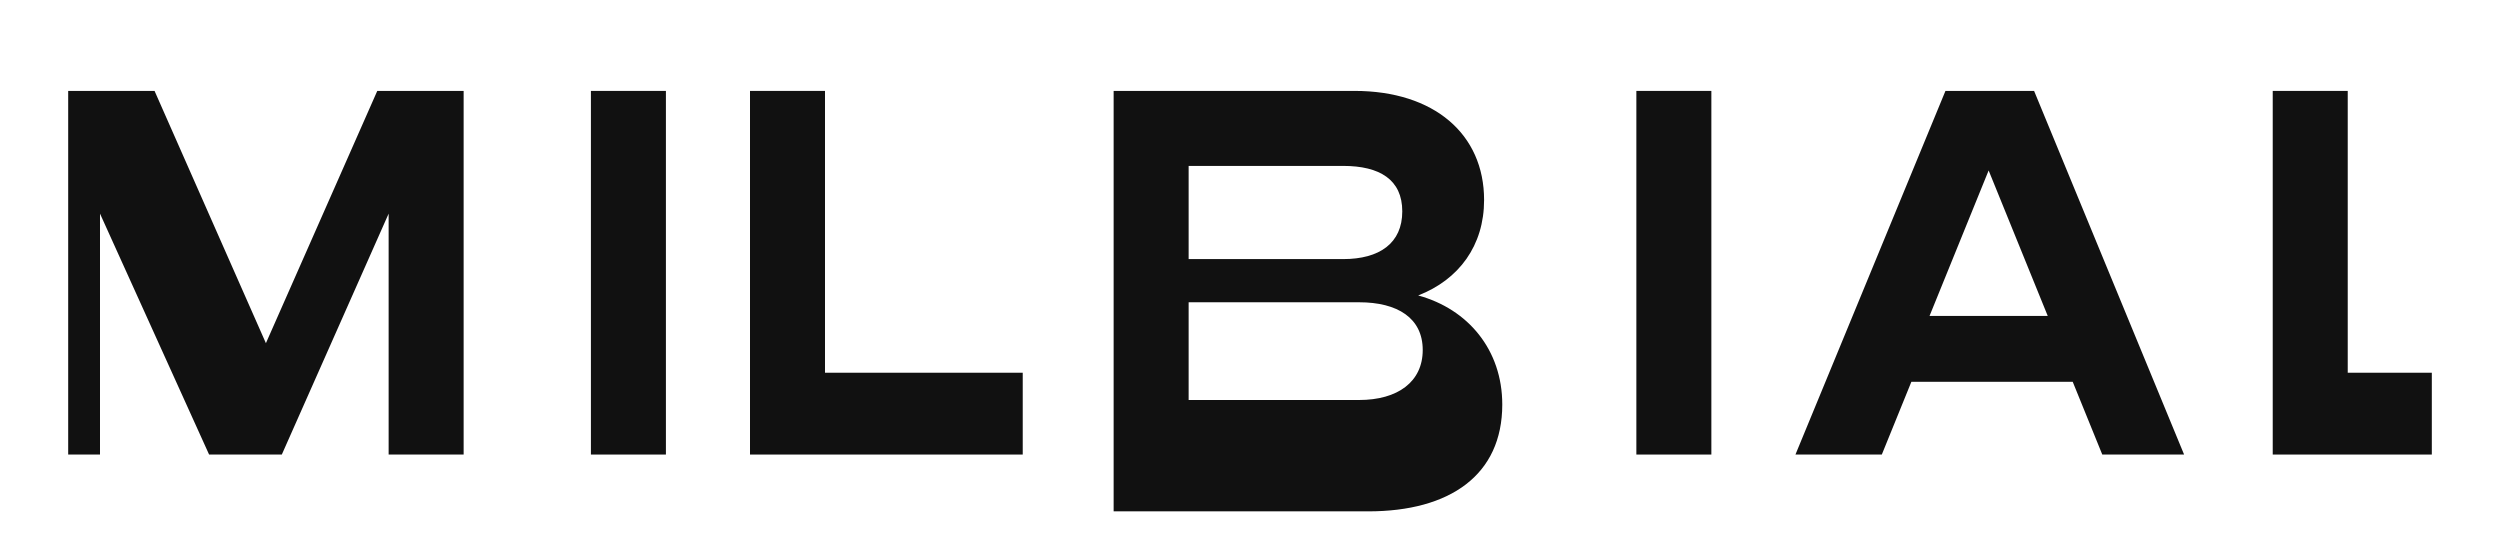
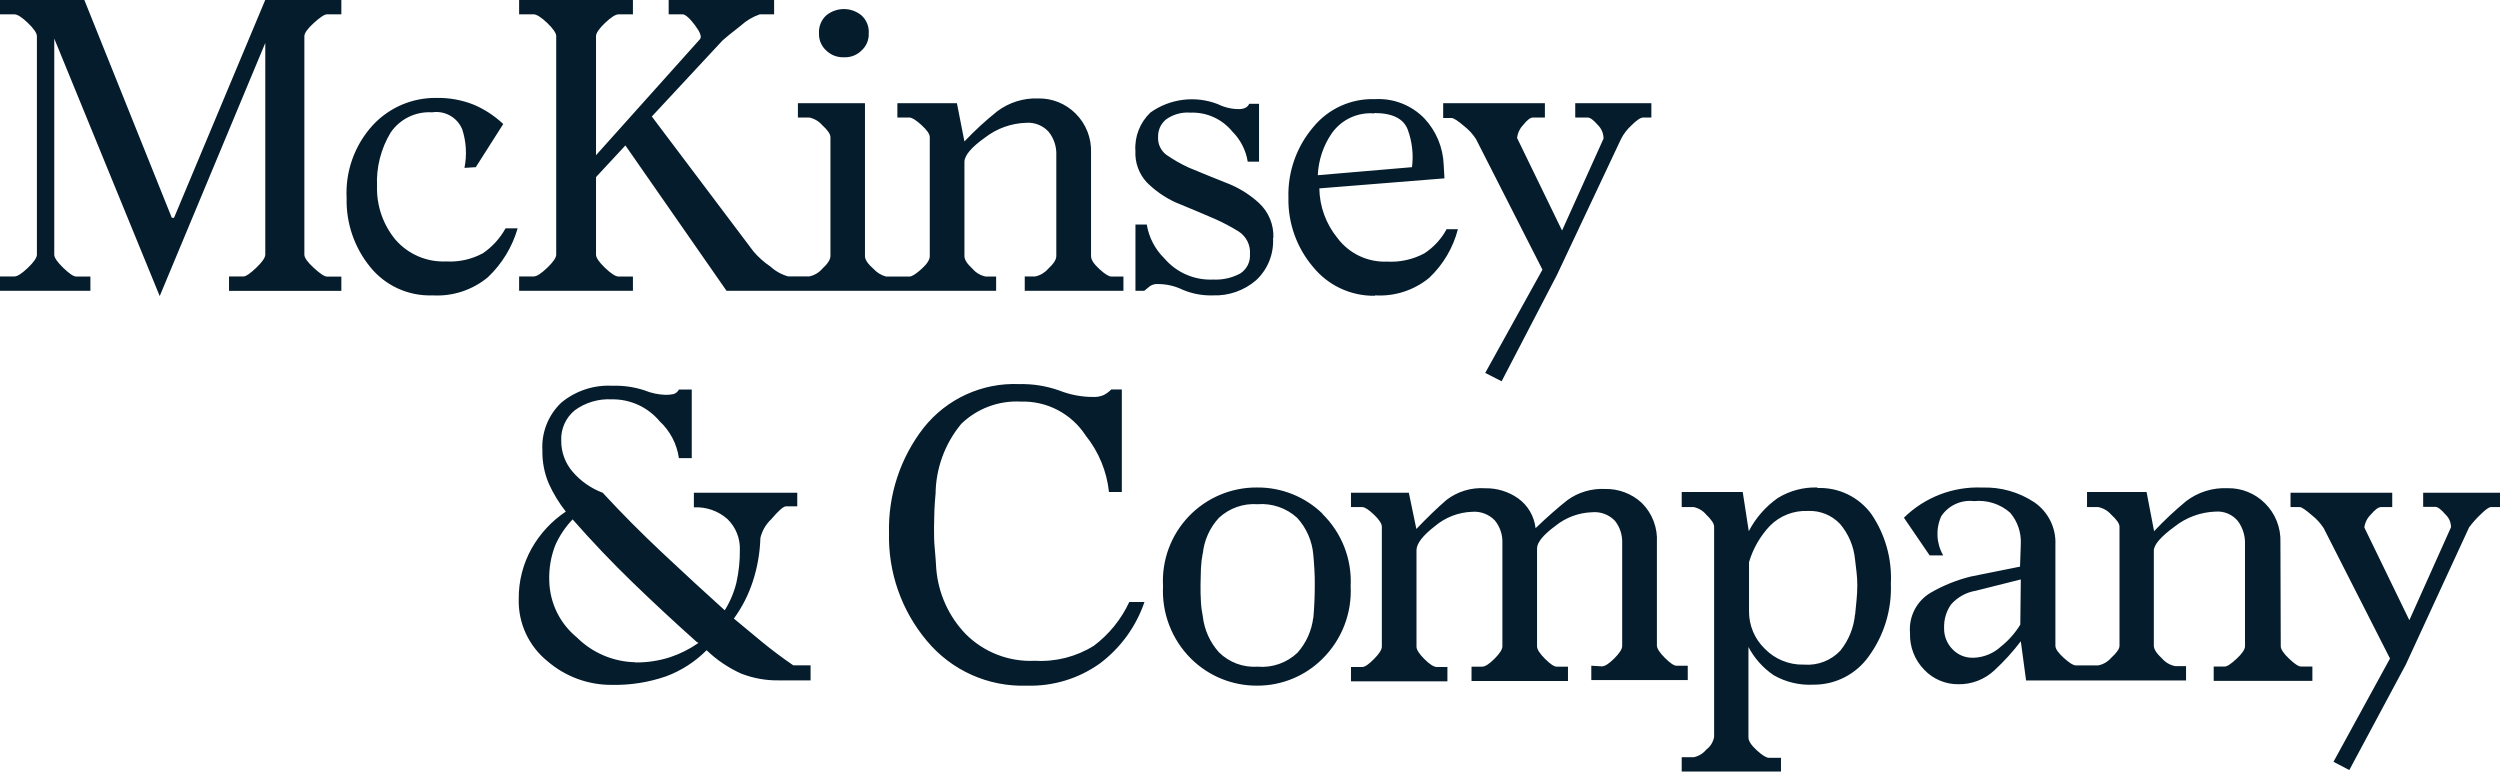
- <svg xmlns="http://www.w3.org/2000/svg" viewBox="0 0 220 48" role="img" aria-label="McKinsey">
-   <g fill="#111111">
-     <path d="M6 40V8h7.6l9.8 22.2L33.2 8H40.8v32h-6.6V18.8L24.8 40h-6.4L8.8 18.8V40H6z" />
-     <path d="M52 40V8h6.6v32H52z" />
-     <path d="M66 40V8h6.6v24.8H90V40H66z" />
-     <path d="M98 40V8h21.2c7 0 11.4 3.8 11.4 9.6 0 4-2.2 7-5.8 8.4 4.4 1.2 7.4 4.8 7.4 9.6 0 6.2-4.6 9.4-11.8 9.4H98zm6.6-17.2h13.6c3.2 0 5.2-1.4 5.2-4.2s-2-4-5.2-4h-13.6v8.2zm0 12.4h15c3.4 0 5.6-1.6 5.6-4.4s-2.2-4.2-5.6-4.2h-15v8.6z" />
-     <path d="M144 40V8h6.6v32H144z" />
-     <path d="M158 40l13.2-32h7.8L192.2 40h-7.2l-2.6-6.4h-14.2L165.6 40H158zm11.8-12.2h10.4l-5.2-12.8-5.2 12.8z" />
-     <path d="M200 40V8h6.6v24.8H214V40h-14z" />
-   </g>
+ <svg xmlns="http://www.w3.org/2000/svg" viewBox="0 0 38.883 12">
+   <defs>
+     <style>
+       .a {
+         fill: #051c2c;
+       }
+     </style>
+   </defs>
+   <path class="a" d="M4.125,0H5.309V.223H5.086c-.039,0-.107.045-.205.134s-.147.159-.147.205v3.4c0,.047.049.115.147.205s.166.135.205.135h.223v.222H3.562V4.3h.223c.039,0,.106-.045.2-.135s.141-.158.141-.205V.668L2.484,4.605.844.6V3.961c0,.047.047.115.14.205s.161.135.2.135h.222v.222H0V4.3H.223c.047,0,.117-.045.211-.135s.14-.158.14-.205V.562C.574.516.527.447.434.357S.27.223.223.223H0V0H1.312l1.36,3.387h.035ZM6.938,4.066a1.068,1.068,0,0,0,.574-.128,1.128,1.128,0,0,0,.351-.387h.188a1.691,1.691,0,0,1-.463.761,1.234,1.234,0,0,1-.861.282,1.191,1.191,0,0,1-.973-.446,1.632,1.632,0,0,1-.363-1.066A1.56,1.56,0,0,1,5.8,1.945a1.323,1.323,0,0,1,.984-.422,1.485,1.485,0,0,1,.586.106,1.543,1.543,0,0,1,.457.3L7.4,2.6l-.176.011a1.188,1.188,0,0,0-.035-.6.436.436,0,0,0-.469-.264.724.724,0,0,0-.645.316,1.484,1.484,0,0,0-.211.833,1.249,1.249,0,0,0,.287.832A.984.984,0,0,0,6.938,4.066Zm2.906.457H8.074V4.3H8.3c.047,0,.117-.045.211-.135s.14-.158.14-.205V.562c0-.046-.046-.115-.14-.205S8.344.223,8.3.223H8.074V0h1.77V.223H9.621c-.047,0-.117.045-.211.134s-.14.159-.14.205V2.414L10.887.609c.031-.039,0-.113-.082-.222s-.149-.164-.188-.164H10.4V0h1.64V.223h-.223A.844.844,0,0,0,11.52.4c-.157.121-.25.2-.282.229l-1.1,1.183,1.582,2.1a1.312,1.312,0,0,0,.263.234.671.671,0,0,0,.276.153h.328a.363.363,0,0,0,.2-.117c.086-.079.129-.145.129-.2V2.133c0-.047-.043-.11-.129-.188a.363.363,0,0,0-.2-.117H12.41V1.605h1.043V3.984c0,.055.045.121.135.2a.4.4,0,0,0,.193.117h.364c.039,0,.1-.039.187-.117s.129-.145.129-.2V2.133c0-.047-.043-.11-.129-.188s-.148-.117-.187-.117h-.188V1.605h.926L15,2.2a5.017,5.017,0,0,1,.51-.469,1,1,0,0,1,.638-.2.8.8,0,0,1,.581.235.813.813,0,0,1,.24.609V3.984c0,.055.043.121.129.2s.148.117.187.117h.188v.222H15.938V4.3H16.1a.366.366,0,0,0,.2-.117c.086-.079.129-.145.129-.2V2.414a.545.545,0,0,0-.118-.363.43.43,0,0,0-.351-.141,1.1,1.1,0,0,0-.639.229Q15,2.367,15,2.52V3.984c0,.055.043.121.129.2a.363.363,0,0,0,.2.117h.164v.222H11.3L9.727,2.262l-.457.492V3.961c0,.047.046.115.14.205s.164.135.211.135h.223Zm1.57,5.1L11.4,9.609c.149.125.3.25.452.375s.314.246.486.364h.269v.234h-.492a1.542,1.542,0,0,1-.586-.105,1.888,1.888,0,0,1-.539-.364,1.746,1.746,0,0,1-.627.405,2.425,2.425,0,0,1-.849.134,1.518,1.518,0,0,1-1-.369,1.2,1.2,0,0,1-.446-.967v0a1.574,1.574,0,0,1,.2-.785A1.691,1.691,0,0,1,8.8,7.957a2.11,2.11,0,0,1-.264-.434,1.255,1.255,0,0,1-.1-.515.949.949,0,0,1,.292-.744A1.148,1.148,0,0,1,9.527,6a1.432,1.432,0,0,1,.493.07.953.953,0,0,0,.328.071.553.553,0,0,0,.129-.012.142.142,0,0,0,.082-.07h.2V7.125h-.2a.967.967,0,0,0-.3-.574.95.95,0,0,0-.744-.34.893.893,0,0,0-.575.17.576.576,0,0,0-.211.474.732.732,0,0,0,.176.481,1.15,1.15,0,0,0,.469.328q.433.47.937.943t.961.885a1.476,1.476,0,0,0,.182-.433,2.209,2.209,0,0,0,.053-.5.637.637,0,0,0-.194-.487.728.728,0,0,0-.521-.181V7.664H12.4v.211h-.175c-.039,0-.116.066-.229.2a.587.587,0,0,0-.17.293v.012a2.4,2.4,0,0,1-.117.662A2.068,2.068,0,0,1,11.414,9.621Zm-1.535.68a1.7,1.7,0,0,0,.545-.082A1.728,1.728,0,0,0,10.863,10l-.035-.023q-.5-.446-.984-.914t-.938-.985a1.424,1.424,0,0,0-.269.4,1.392,1.392,0,0,0-.094.562,1.169,1.169,0,0,0,.428.873A1.327,1.327,0,0,0,9.879,10.3ZM13.125.891h-.012A.371.371,0,0,1,12.85.785a.339.339,0,0,1-.112-.258V.516A.349.349,0,0,1,12.85.24a.431.431,0,0,1,.55,0,.349.349,0,0,1,.112.276H13.5c.008,0,.012,0,.012.011A.339.339,0,0,1,13.4.785a.358.358,0,0,1-.252.106h-.023ZM16.1,10.277a1.555,1.555,0,0,0,.914-.234,1.8,1.8,0,0,0,.55-.68H17.8a2,2,0,0,1-.692.955,1.856,1.856,0,0,1-1.136.346,1.933,1.933,0,0,1-1.559-.7,2.511,2.511,0,0,1-.586-1.67,2.561,2.561,0,0,1,.539-1.641,1.8,1.8,0,0,1,1.488-.679,1.738,1.738,0,0,1,.622.1,1.433,1.433,0,0,0,.527.1.366.366,0,0,0,.164-.03.443.443,0,0,0,.117-.087h.164V7.652h-.2a1.68,1.68,0,0,0-.363-.879,1.158,1.158,0,0,0-1.008-.527,1.238,1.238,0,0,0-.926.346,1.733,1.733,0,0,0-.4,1.107V7.676q-.012.129-.018.258c0,.086-.006.175-.006.269,0,.109,0,.221.012.334s.016.217.023.311a1.657,1.657,0,0,0,.457,1.013A1.421,1.421,0,0,0,16.1,10.277Zm3.7-6.574a.831.831,0,0,1-.264.656.973.973,0,0,1-.674.235,1.115,1.115,0,0,1-.469-.088.871.871,0,0,0-.375-.088.209.209,0,0,0-.128.029l-.094.076H17.66V3.492h.176a.949.949,0,0,0,.275.528.938.938,0,0,0,.756.328.807.807,0,0,0,.422-.094.33.33,0,0,0,.152-.3.386.386,0,0,0-.181-.357,3.1,3.1,0,0,0-.369-.194c-.11-.046-.209-.089-.3-.128s-.194-.082-.311-.129a1.54,1.54,0,0,1-.445-.311.67.67,0,0,1-.176-.486.758.758,0,0,1,.235-.6,1.113,1.113,0,0,1,1.048-.129.736.736,0,0,0,.323.077.243.243,0,0,0,.1-.018.128.128,0,0,0,.065-.065h.152v.9h-.176a.852.852,0,0,0-.24-.469.8.8,0,0,0-.65-.293.572.572,0,0,0-.381.106.338.338,0,0,0-.123.269.324.324,0,0,0,.129.281,2.269,2.269,0,0,0,.351.2c.11.046.213.089.311.128l.322.129a1.583,1.583,0,0,1,.457.293A.7.7,0,0,1,19.805,3.7Zm.767,4.289a1.466,1.466,0,0,1,.44,1.125,1.482,1.482,0,0,1-.44,1.131,1.432,1.432,0,0,1-1.013.416,1.447,1.447,0,0,1-1.026-.416,1.482,1.482,0,0,1-.439-1.131,1.453,1.453,0,0,1,1.465-1.535A1.443,1.443,0,0,1,20.572,7.992ZM20.426,9.6v.023c.008-.086.013-.172.017-.258s.006-.172.006-.258,0-.169-.006-.251-.009-.159-.017-.229a.971.971,0,0,0-.252-.574.82.82,0,0,0-.615-.211.8.8,0,0,0-.6.211.958.958,0,0,0-.252.562V8.6a1.726,1.726,0,0,0-.029.246c0,.086-.006.172-.006.257s0,.17.006.252a1.431,1.431,0,0,0,.029.229,1.006,1.006,0,0,0,.252.562.779.779,0,0,0,.6.223.8.8,0,0,0,.621-.217A1,1,0,0,0,20.426,9.6Zm.961-5a1.213,1.213,0,0,1-.967-.451,1.611,1.611,0,0,1-.381-1.073,1.619,1.619,0,0,1,.387-1.1,1.187,1.187,0,0,1,.961-.434.991.991,0,0,1,.767.3,1.116,1.116,0,0,1,.3.721l.012.211L20.52,2.93A1.247,1.247,0,0,0,20.8,3.7a.918.918,0,0,0,.773.369,1.1,1.1,0,0,0,.58-.128,1.036,1.036,0,0,0,.346-.376h.176a1.584,1.584,0,0,1-.446.756A1.209,1.209,0,0,1,21.387,4.594Zm-.012-2.836a.734.734,0,0,0-.662.31,1.243,1.243,0,0,0-.217.651L21.961,2.6a1.237,1.237,0,0,0-.065-.581Q21.8,1.759,21.375,1.758Zm3.539,8.6c.047,0,.111-.041.193-.123s.123-.146.123-.193v-1.6a.526.526,0,0,0-.111-.346.436.436,0,0,0-.357-.135.959.959,0,0,0-.569.211q-.287.212-.287.352v1.523c0,.047.041.111.123.193s.143.123.182.123h.176v.223h-1.5v-.223h.164c.047,0,.111-.041.193-.123s.123-.146.123-.193v-1.6a.527.527,0,0,0-.117-.358.44.44,0,0,0-.352-.135.947.947,0,0,0-.58.223q-.287.222-.287.375v1.5c0,.047.041.111.123.193s.147.123.194.123h.164v.223h-1.5v-.223h.176c.039,0,.1-.041.181-.123s.123-.146.123-.193V8.191c0-.046-.041-.109-.123-.187s-.142-.117-.181-.117h-.176V7.664h.9l.117.563q.258-.27.469-.452a.89.89,0,0,1,.6-.181.862.862,0,0,1,.515.158.661.661,0,0,1,.27.463c.179-.172.344-.317.492-.434a.919.919,0,0,1,.586-.176.815.815,0,0,1,.574.217.8.8,0,0,1,.235.616v1.6c0,.047.041.111.123.193s.142.123.181.123h.176v.223h-1.5v-.223Zm-1.957-8.2a.8.8,0,0,0-.182-.2c-.1-.086-.166-.129-.2-.129h-.129V1.605h1.582v.223h-.187c-.039,0-.09.039-.152.117a.345.345,0,0,0-.094.2l.7,1.441.645-1.43a.291.291,0,0,0-.088-.211q-.1-.117-.159-.117H24.5V1.605h1.184v.223h-.129c-.039,0-.1.041-.182.123a.738.738,0,0,0-.158.205l-1,2.121L23.355,5.93,23.1,5.8l.89-1.606Zm5.309,5.426a.992.992,0,0,1,.843.41,1.766,1.766,0,0,1,.3,1.078,1.8,1.8,0,0,1-.34,1.125,1.045,1.045,0,0,1-.867.446,1.124,1.124,0,0,1-.615-.147,1.211,1.211,0,0,1-.393-.439v1.406c0,.055.043.121.129.2s.149.117.188.117H27.7V12H26.156v-.223h.188a.341.341,0,0,0,.193-.117.315.315,0,0,0,.123-.2V8.191c0-.046-.041-.109-.123-.187a.341.341,0,0,0-.193-.117h-.188V7.652h.949l.094.61a1.445,1.445,0,0,1,.451-.516A1.107,1.107,0,0,1,28.266,7.582Zm.586,1.969v.011l.023-.234a2.292,2.292,0,0,0,.012-.234,1.7,1.7,0,0,0-.012-.205c-.008-.067-.016-.131-.023-.194a1,1,0,0,0-.235-.556.648.648,0,0,0-.5-.2.783.783,0,0,0-.586.228,1.4,1.4,0,0,0-.328.568v.762a.8.8,0,0,0,.246.586.815.815,0,0,0,.6.246h.012a.7.7,0,0,0,.562-.217A1.053,1.053,0,0,0,28.852,9.551Zm6.621.492c0,.047.043.111.129.193s.148.123.187.123h.176v.223H34.43v-.223H34.6c.04,0,.1-.041.188-.123s.129-.146.129-.193V8.461a.571.571,0,0,0-.111-.357.408.408,0,0,0-.346-.147,1.087,1.087,0,0,0-.639.234q-.323.236-.322.375v1.477c0,.055.043.121.129.2a.363.363,0,0,0,.2.117H34v.223H31.512l-.082-.609a3.492,3.492,0,0,1-.41.451.8.8,0,0,1-.563.217.722.722,0,0,1-.527-.223.775.775,0,0,1-.223-.574.659.659,0,0,1,.322-.627,2.379,2.379,0,0,1,.627-.252l.762-.153.012-.351a.7.7,0,0,0-.164-.486.733.733,0,0,0-.563-.182.537.537,0,0,0-.51.234.668.668,0,0,0,.03.61h-.211l-.4-.586a1.639,1.639,0,0,1,1.219-.469,1.378,1.378,0,0,1,.809.229.758.758,0,0,1,.328.662v1.57c0,.047.043.109.129.187s.148.118.187.118h.352a.36.36,0,0,0,.2-.118c.086-.078.129-.14.129-.187V8.191c0-.046-.043-.109-.129-.187a.363.363,0,0,0-.2-.117h-.176V7.652h.926l.117.61a5.452,5.452,0,0,1,.5-.469.991.991,0,0,1,.644-.2.8.8,0,0,1,.58.234.812.812,0,0,1,.241.61ZM31.43,9.012l-.7.176a.65.65,0,0,0-.387.216.6.6,0,0,0-.106.358v.011a.452.452,0,0,0,.129.323.421.421,0,0,0,.317.134H30.7a.661.661,0,0,0,.422-.175,1.317,1.317,0,0,0,.3-.34Zm7.453-1.348v.223h-.141c-.031,0-.088.041-.17.123a1.49,1.49,0,0,0-.17.193l-.984,2.133-.879,1.641-.246-.129.879-1.606L36.141,8.215a.822.822,0,0,0-.182-.2c-.1-.086-.162-.129-.193-.129h-.141V7.664h1.582v.223h-.176c-.039,0-.092.039-.158.117a.34.34,0,0,0-.1.2l.7,1.442L38.121,8.2a.27.27,0,0,0-.088-.2c-.066-.078-.119-.117-.158-.117h-.187V7.664Z" />
</svg>
